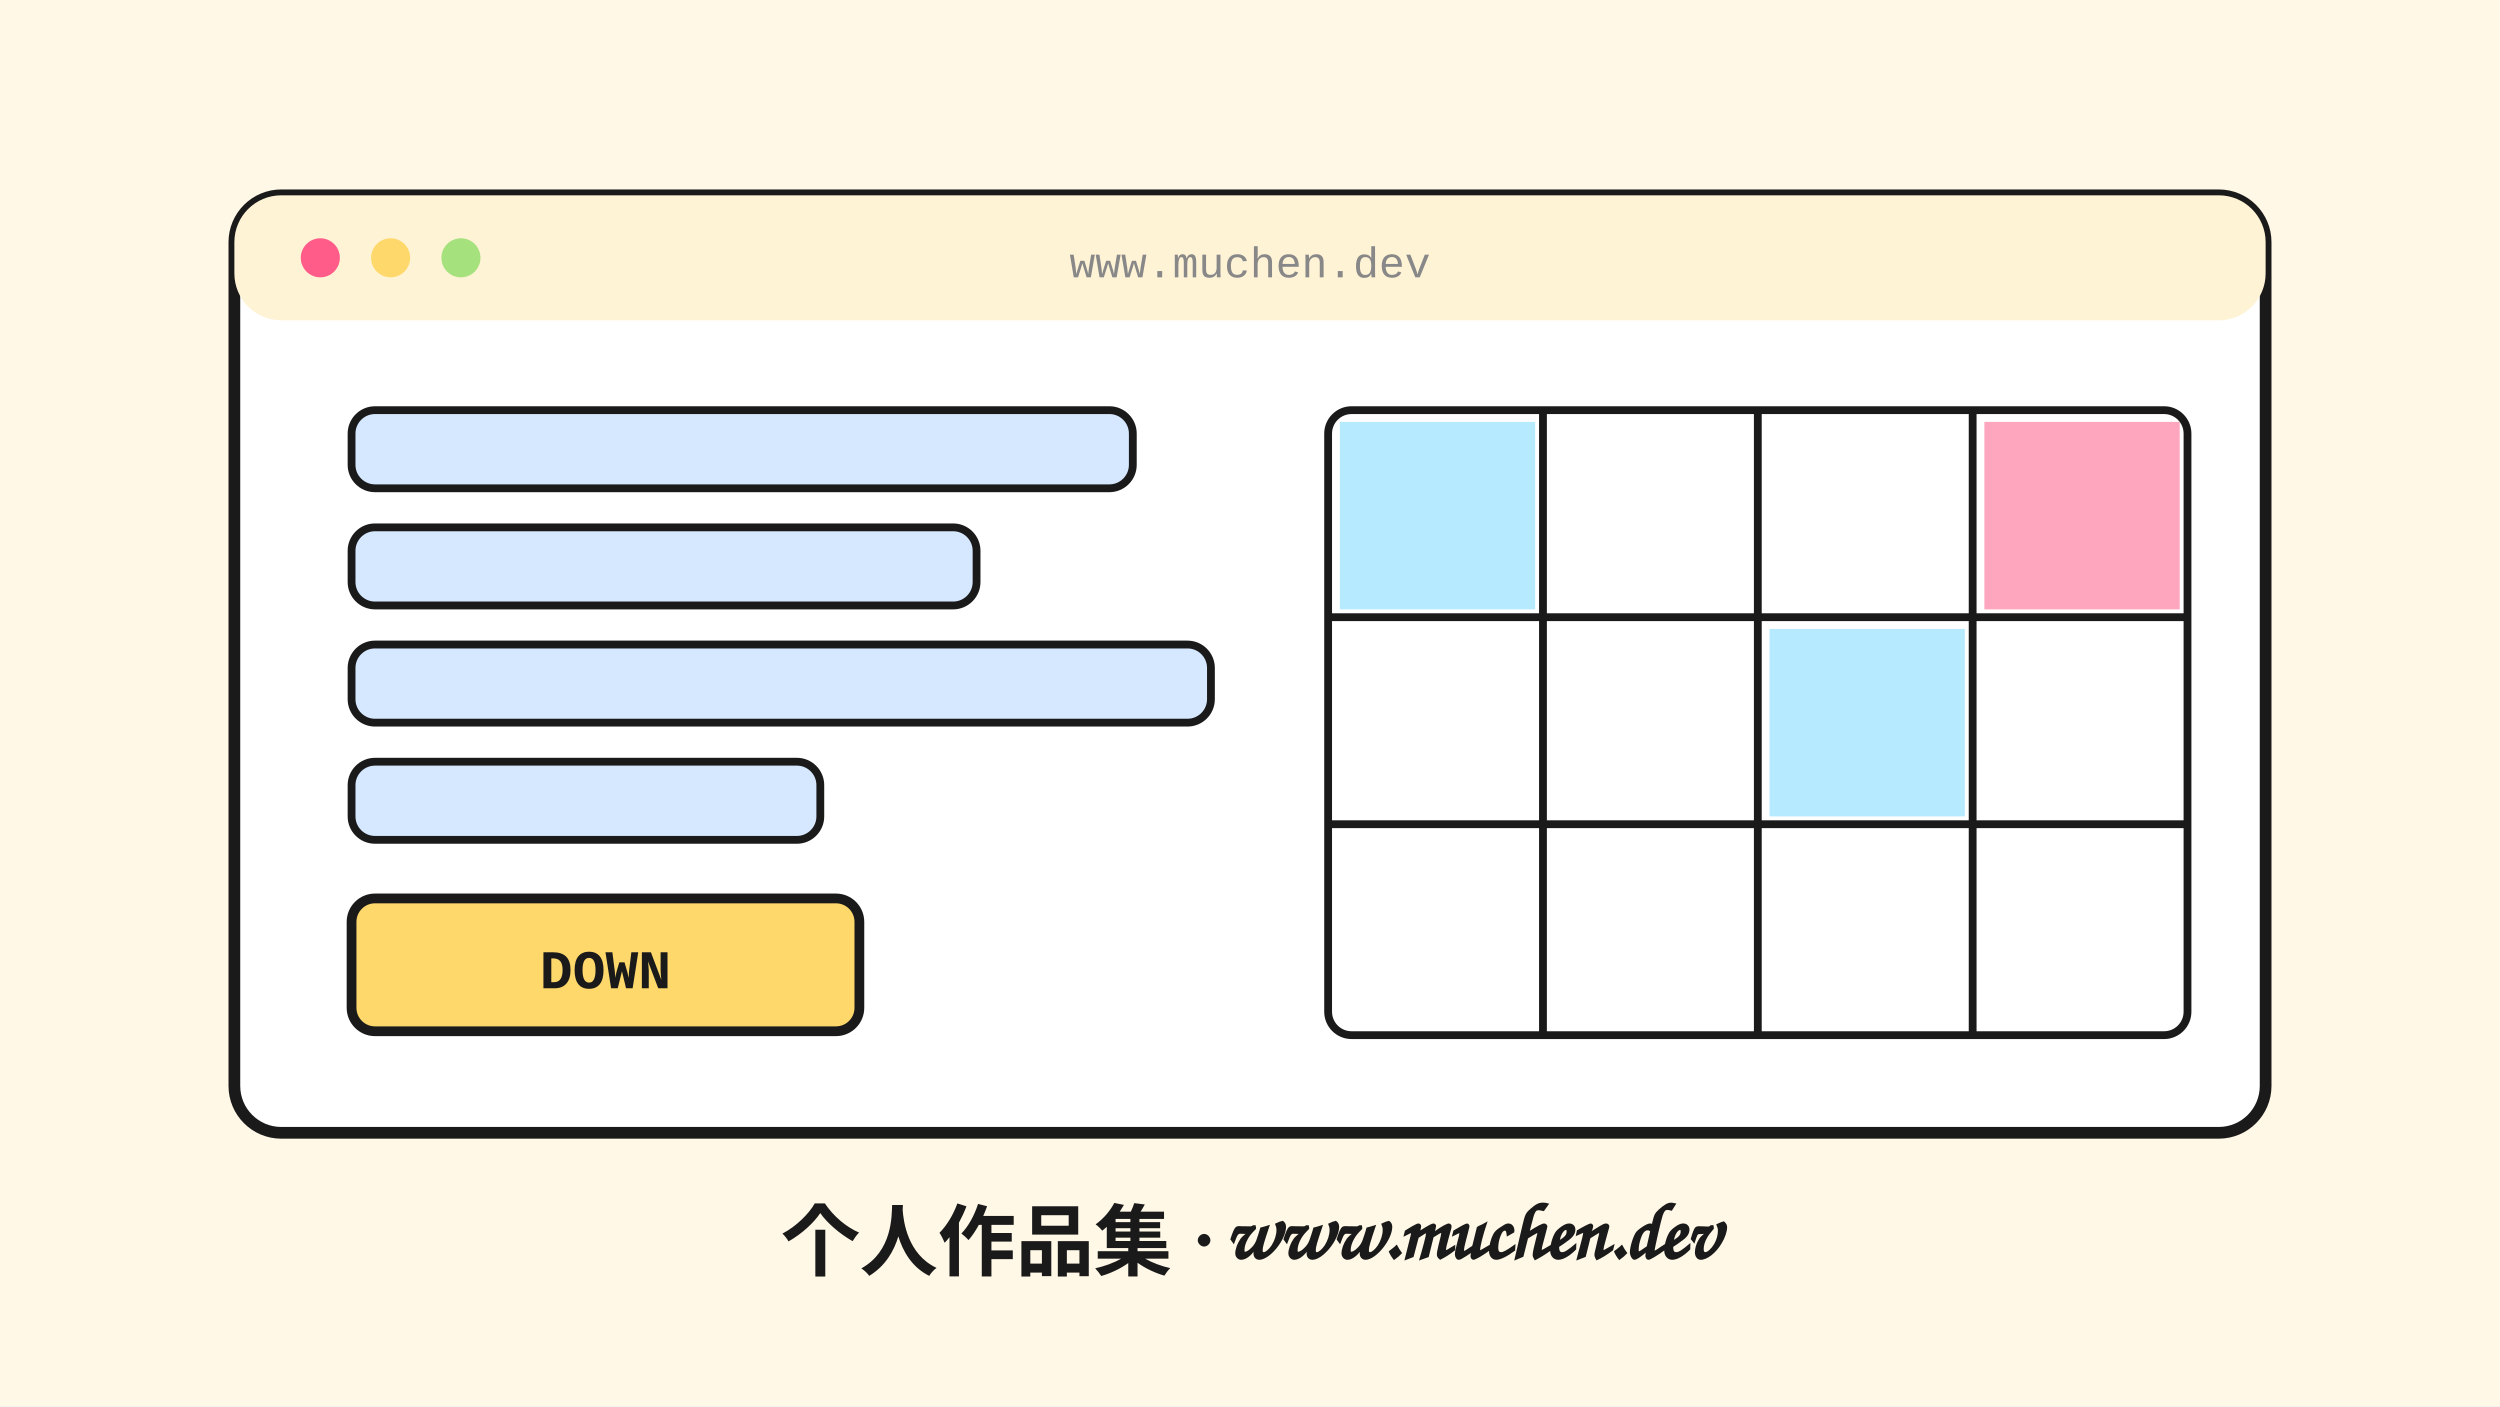
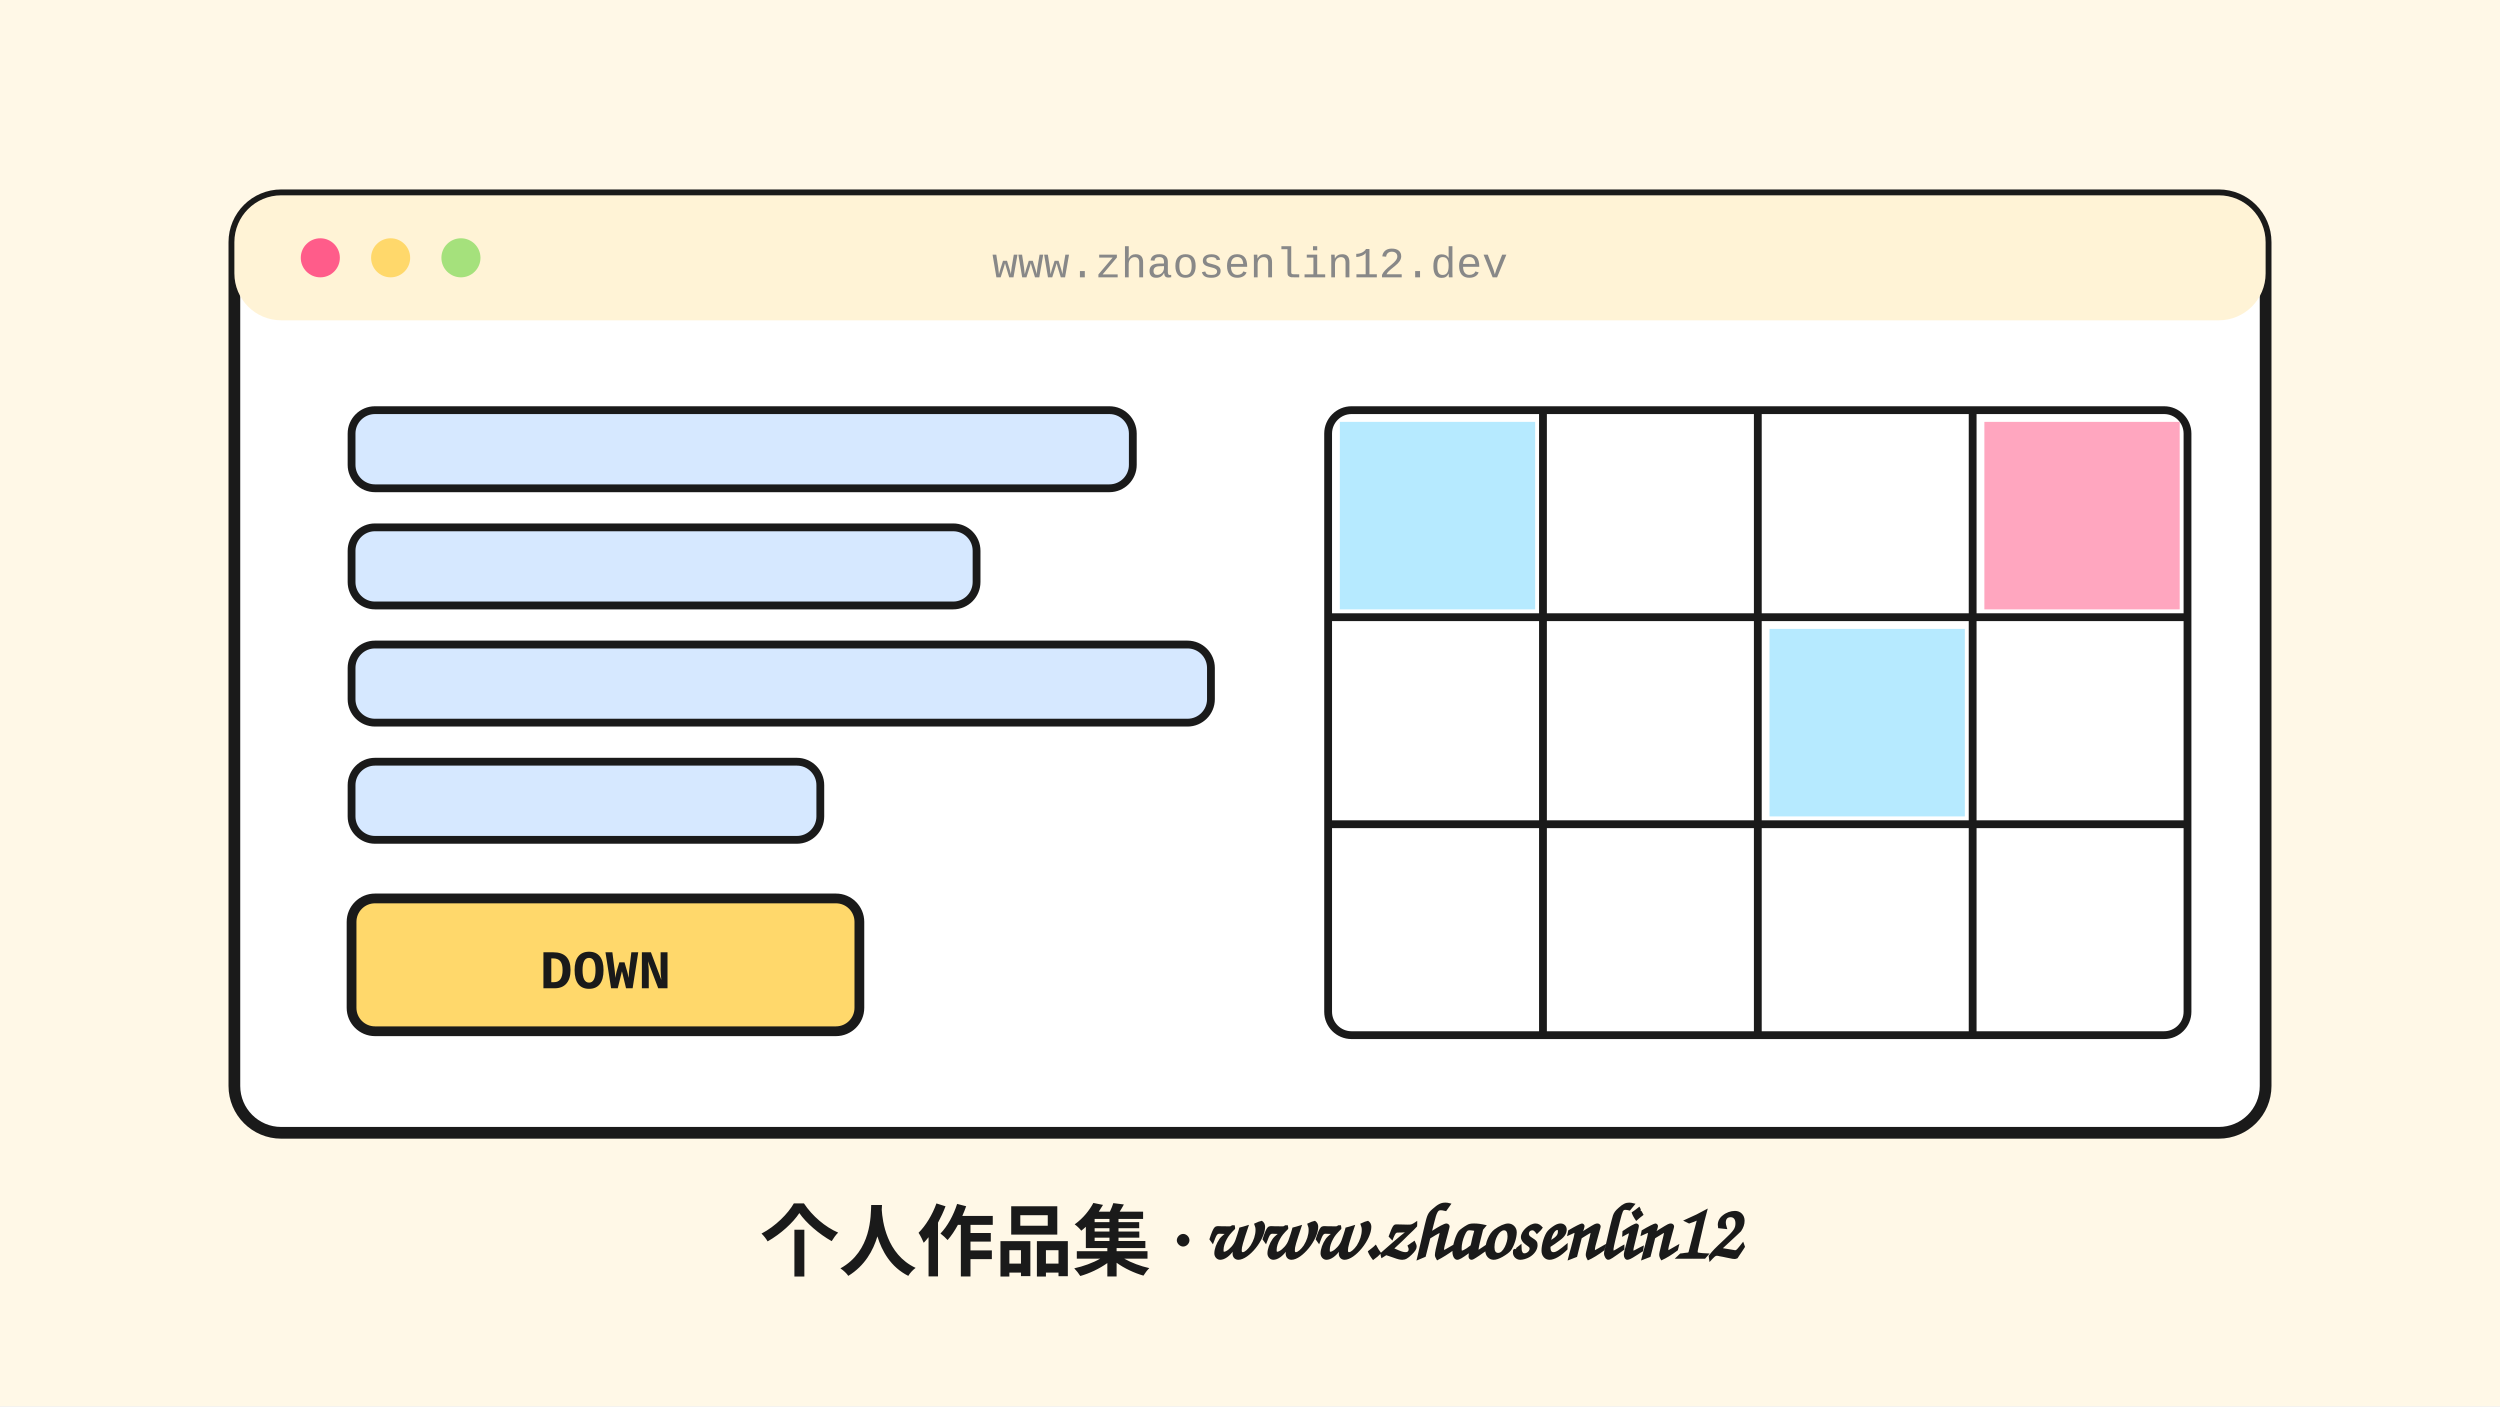
<svg xmlns="http://www.w3.org/2000/svg" viewBox="0 0 640 360">
  <rect width="640" height="360" fill="#fff8e7" />
  <rect x="60" y="50" width="520" height="240" rx="12" fill="#fff" stroke="#1a1a1a" stroke-width="3" />
  <rect x="60" y="50" width="520" height="32" rx="12" fill="#fff3d6" />
  <circle cx="82" cy="66" r="5" fill="#ff5c8a" />
  <circle cx="100" cy="66" r="5" fill="#ffd86b" />
  <circle cx="118" cy="66" r="5" fill="#a5e17c" />
-   <text x="320" y="71" text-anchor="middle" font-family="'Courier New', monospace" font-size="11" fill="#888">www.muchen.dev</text>
+   <text x="320" y="71" text-anchor="middle" font-family="'Courier New', monospace" font-size="11" fill="#888">www.zhaosenlin12.dev</text>
  <g fill="none" stroke="#1a1a1a" stroke-width="2">
    <rect x="90" y="105" width="200" height="20" rx="6" fill="#d6e8ff" />
    <rect x="90" y="135" width="160" height="20" rx="6" fill="#d6e8ff" />
    <rect x="90" y="165" width="220" height="20" rx="6" fill="#d6e8ff" />
    <rect x="90" y="195" width="120" height="20" rx="6" fill="#d6e8ff" />
  </g>
  <rect x="90" y="230" width="130" height="34" rx="6" fill="#ffd86b" stroke="#1a1a1a" stroke-width="2.5" />
  <text x="155" y="253" text-anchor="middle" font-family="'Courier New', monospace" font-size="14" font-weight="700" fill="#1a1a1a">DOWN</text>
  <g fill="none" stroke="#1a1a1a" stroke-width="2">
    <rect x="340" y="105" width="220" height="160" rx="6" fill="#fff" />
    <line x1="395" y1="105" x2="395" y2="265" />
    <line x1="450" y1="105" x2="450" y2="265" />
    <line x1="505" y1="105" x2="505" y2="265" />
    <line x1="340" y1="158" x2="560" y2="158" />
    <line x1="340" y1="211" x2="560" y2="211" />
  </g>
  <g fill="#7ad9ff" opacity="0.55">
    <rect x="343" y="108" width="50" height="48" />
    <rect x="453" y="161" width="50" height="48" />
  </g>
  <g fill="#ff5c8a" opacity="0.55">
    <rect x="508" y="108" width="50" height="48" />
  </g>
-   <text x="320" y="325" text-anchor="middle" font-family="'Comic Sans MS', cursive" font-size="20" font-weight="700" fill="#1a1a1a">个人作品集 · www.muchen.dev</text>
+   <text x="320" y="325" text-anchor="middle" font-family="'Comic Sans MS', cursive" font-size="20" font-weight="700" fill="#1a1a1a">个人作品集 · www.zhaosenlin12</text>
</svg>
